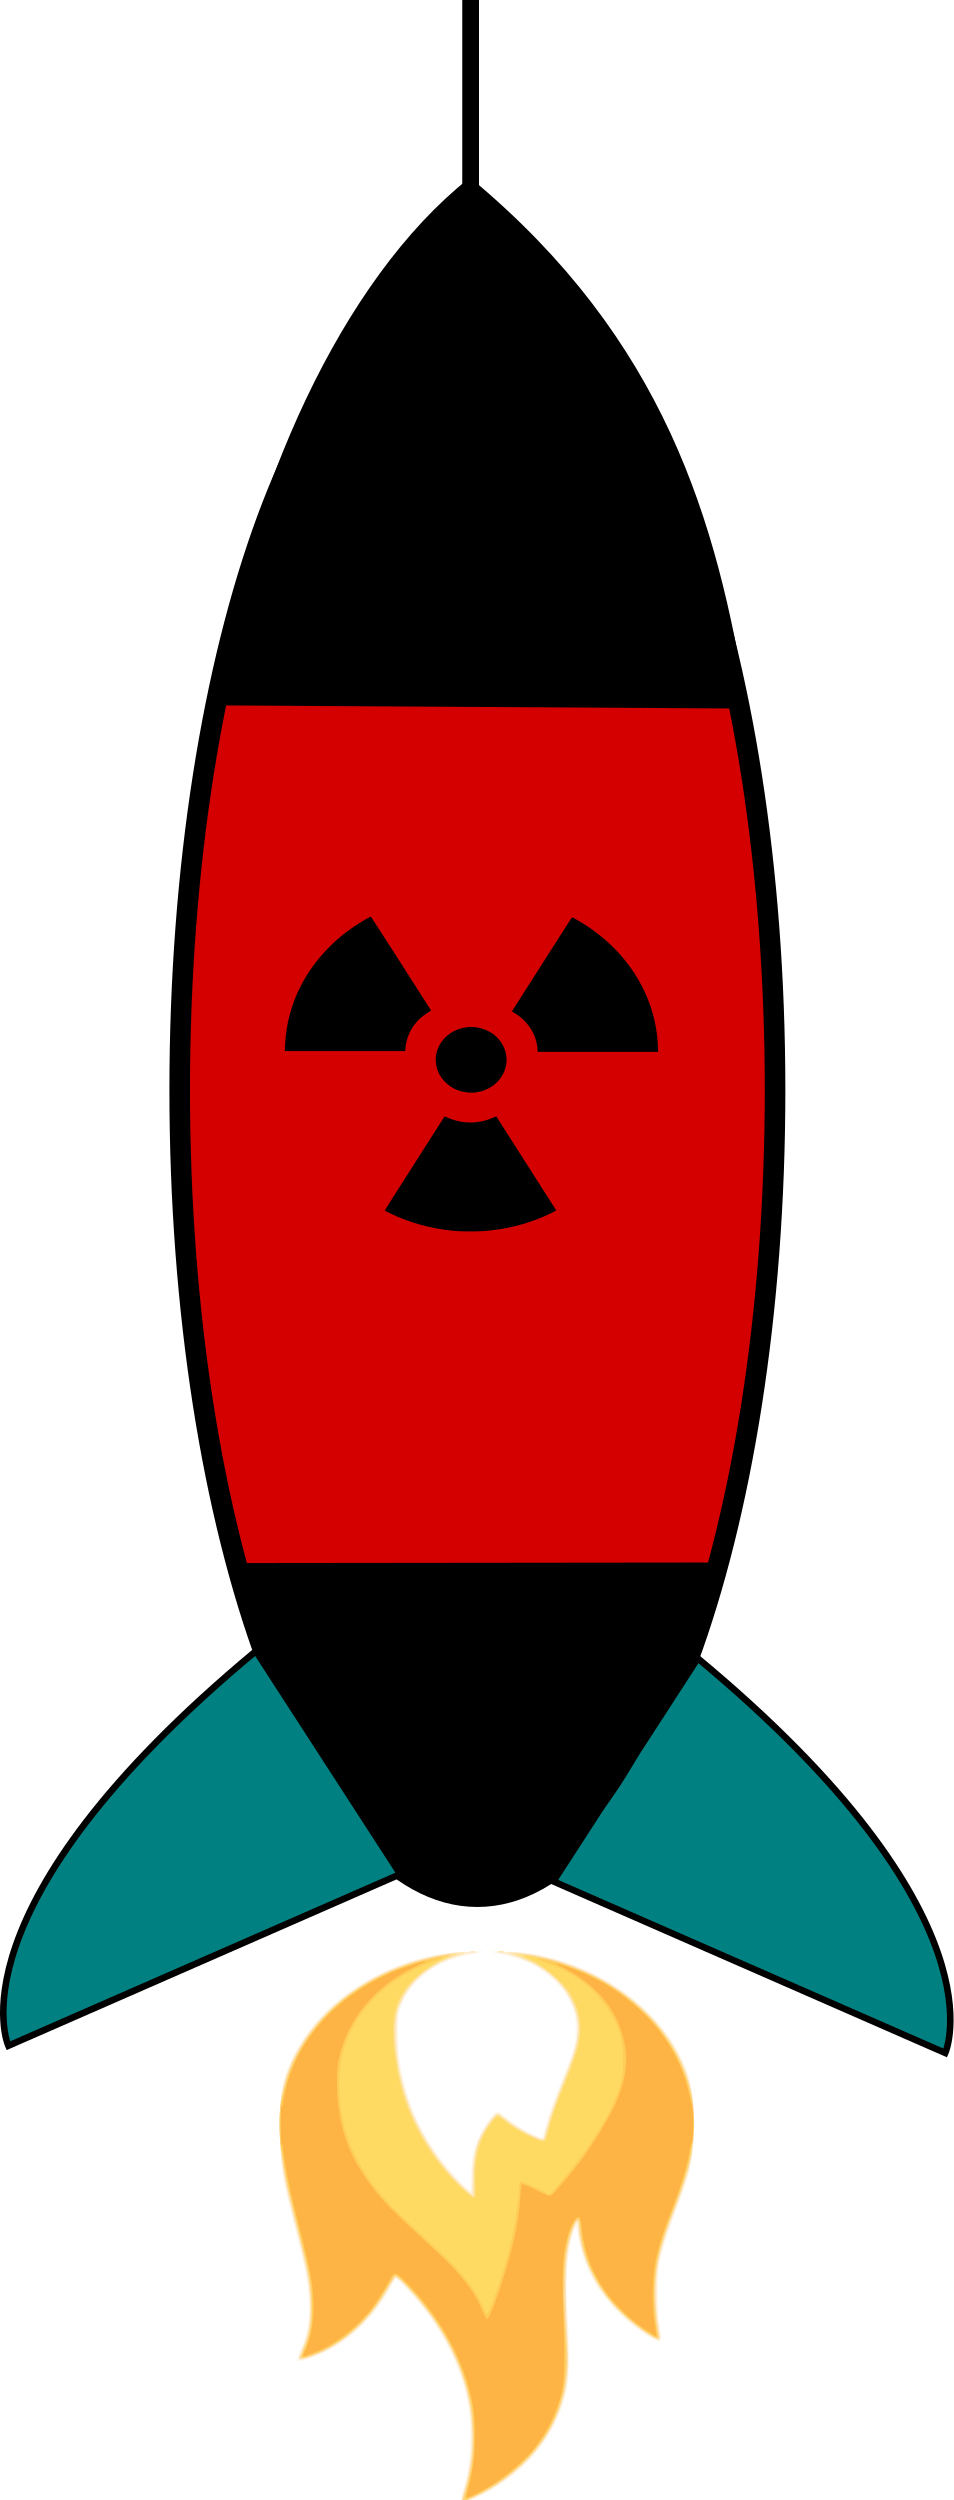
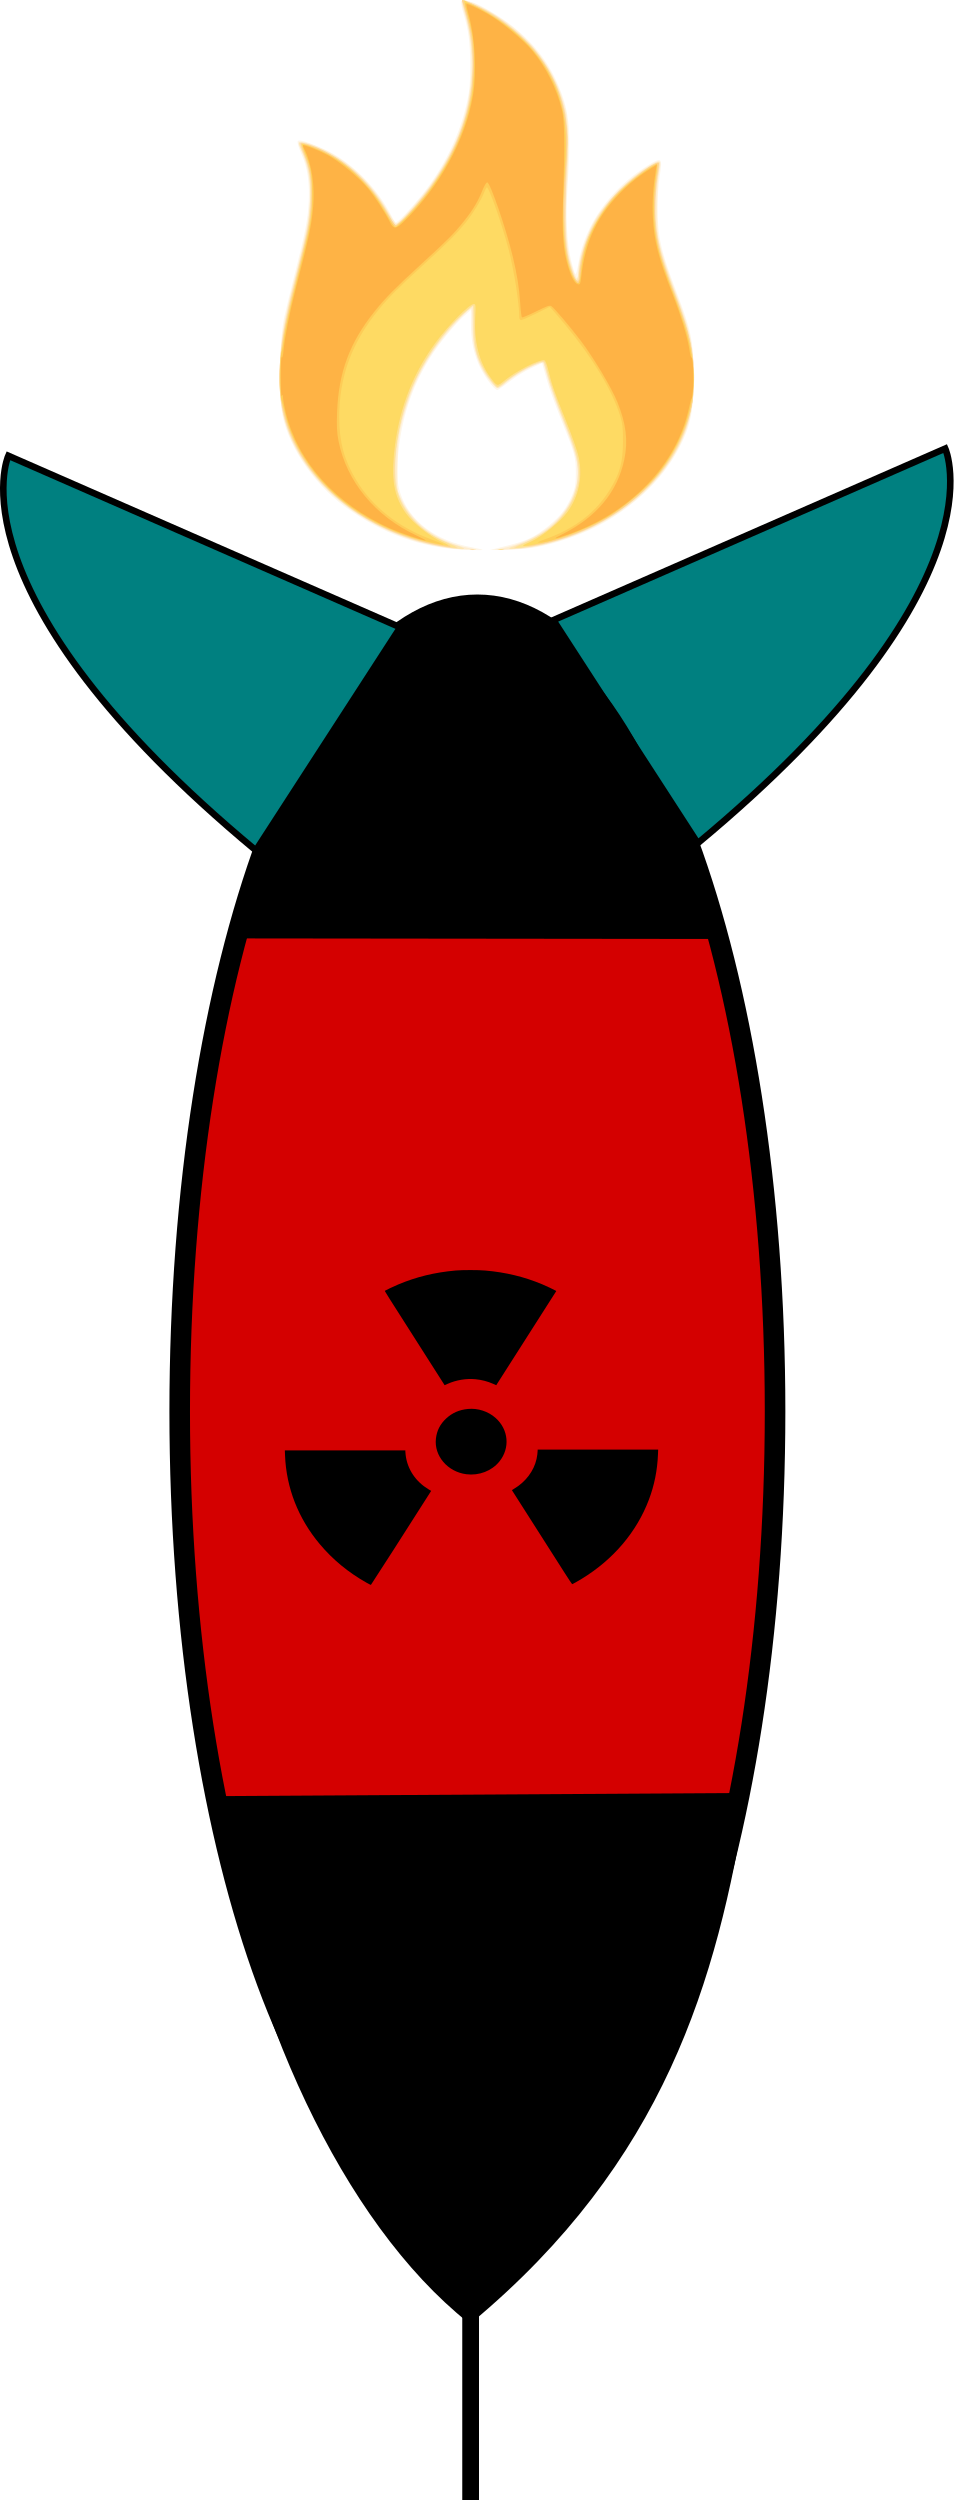
<svg xmlns="http://www.w3.org/2000/svg" viewBox="0 0 38.482 100.886" version="1.1" id="svg8">
  <defs id="defs2" />
  <g id="layer1" transform="translate(-29.47049,-185.0779)">
-     <ellipse style="opacity:1;fill:#d40000;fill-opacity:1;stroke:#000000;stroke-width:0.83;stroke-miterlimit:4;stroke-dasharray:none;stroke-opacity:1" id="path827" cx="48.735" cy="229.066" rx="12.013" ry="32.552" />
-     <path style="fill:#008080;fill-opacity:1;stroke:#000000;stroke-width:0.266;stroke-linecap:butt;stroke-linejoin:miter;stroke-miterlimit:4;stroke-dasharray:none;stroke-opacity:1" d="m 57.626,251.997 c 12.487,10.387 9.99,15.927 9.99,15.927 l -15.817,-6.925 z" id="path835" />
-     <path style="fill:#000000;stroke:#000000;stroke-width:0.21px;stroke-linecap:butt;stroke-linejoin:miter;stroke-opacity:1" d="m 59.505,213.566 -21.278,-0.128 c 1.311,-8.557 5.13,-17.01 10.208,-21.059 7.768,6.471 9.868,13.739 11.071,21.187 z" id="path4614" />
-     <rect style="opacity:1;fill:#000000;fill-opacity:1;stroke:#000000;stroke-width:0.674;stroke-miterlimit:4;stroke-dasharray:none;stroke-opacity:1" id="rect4620" width="0.001" height="6.837" x="48.462" y="185.415" />
-     <path style="fill:#000000;stroke:#000000;stroke-width:0.254px;stroke-linecap:butt;stroke-linejoin:miter;stroke-opacity:1" d="m 39.087,248.282 19.098,-0.022 c -2.079,6.779 -4.9,12.337 -9.506,13.253 -5.58,-1.811 -7.576,-7.532 -9.591,-13.231 z" id="path4636" />
-     <path style="fill:#008080;fill-opacity:1;stroke:#000000;stroke-width:0.266;stroke-linecap:butt;stroke-linejoin:miter;stroke-miterlimit:4;stroke-dasharray:none;stroke-opacity:1" d="m 39.797,251.706 c -12.487,10.387 -9.99,15.927 -9.99,15.927 l 15.817,-6.925 z" id="path835-3" />
-     <g style="fill:#000000;stroke:none" transform="matrix(0.0010848,0,0,-9.8195615e-4,41.20959,234.8963)" id="g12">
+     <ellipse style="opacity:1;fill:#d40000;fill-opacity:1;stroke:#000000;stroke-width:0.83;stroke-miterlimit:4;stroke-dasharray:none;stroke-opacity:1" id="path827" cx="48.735" cy="-242.036" rx="12.013" ry="32.552" transform="scale(1,-1)" />
+     <path style="fill:#008080;fill-opacity:1;stroke:#000000;stroke-width:0.266;stroke-linecap:butt;stroke-linejoin:miter;stroke-miterlimit:4;stroke-dasharray:none;stroke-opacity:1" d="m 57.626,219.106 c 12.487,-10.387 9.99,-15.927 9.99,-15.927 l -15.817,6.925 z" id="path835" />
+     <path style="fill:#000000;stroke:#000000;stroke-width:0.21px;stroke-linecap:butt;stroke-linejoin:miter;stroke-opacity:1" d="m 59.505,257.537 -21.278,0.128 c 1.311,8.557 5.13,17.01 10.208,21.059 7.768,-6.471 9.868,-13.739 11.071,-21.187 z" id="path4614" />
+     <rect style="opacity:1;fill:#000000;fill-opacity:1;stroke:#000000;stroke-width:0.674;stroke-miterlimit:4;stroke-dasharray:none;stroke-opacity:1" id="rect4620" width="0.001" height="6.837" x="48.462" y="-285.688" transform="scale(1,-1)" />
+     <path style="fill:#000000;stroke:#000000;stroke-width:0.254px;stroke-linecap:butt;stroke-linejoin:miter;stroke-opacity:1" d="m 39.087,222.82 19.098,0.022 c -2.079,-6.779 -4.9,-12.337 -9.506,-13.253 -5.58,1.811 -7.576,7.532 -9.591,13.231 z" id="path4636" />
+     <path style="fill:#008080;fill-opacity:1;stroke:#000000;stroke-width:0.266;stroke-linecap:butt;stroke-linejoin:miter;stroke-miterlimit:4;stroke-dasharray:none;stroke-opacity:1" d="M 39.797,219.396 C 27.31,209.009 29.807,203.47 29.807,203.47 l 15.817,6.925 z" id="path835-3" />
+     <g style="fill:#000000;stroke:none" transform="matrix(0.0010848,0,0,9.8195615e-4,41.20959,236.2062)" id="g12">
      <path d="m 2820.573,12979.428 c -686,-427 -1262,-952 -1747,-1591 -800,-1053 -1246,-2313 -1292,-3650 l -7,-200 h 2241 2242 v 45 c 0,25 5,89 11,143 63,583 374,1097 855,1413 l 94,62 -29,51 c -725,1263 -2204,3812 -2213,3813 -7,1 -77,-38 -155,-86 z" id="path4-2" />
      <path d="m 10196.088,12593.467 c -404,-701 -1969,-3412.001 -1973,-3419.001 -2,-4 33,-30 77,-59 430,-280 739,-732 838,-1225 22,-110 41,-269 41,-340 v -45 h 2241.999 2241 l -7,198 c -23,649 -134,1264 -337,1857 -452,1325.001 -1323,2461.001 -2494,3251.001 -171,115 -346.999,224 -361.999,224 -6,0 -125,-199 -266,-442 z" id="path6-6" />
      <path d="m 6524.615,8516.771 c -696.021,-99.408 -1202.312,-755.079 -1130.132,-1461.512 32.996,-329.951 156.734,-597.507 381.523,-829.106 225.82,-230.542 486.699,-357.446 807.385,-391.288 371.211,-40.186 756.859,98.351 1032.174,370.137 483.606,478.005 543.412,1235.199 141.267,1787.232 -283.564,389.173 -760.983,592.219 -1232.216,524.537 z" id="path8-2" style="stroke-width:1.044" />
      <path d="m 5210.539,3977.708 c -1800,-3117 -1726,-2987 -1711,-3001 24,-22 325,-179 494,-258 679,-315 1358,-497 2136,-574 249,-24 844,-24 1098,1 764,73 1449,256 2121,566 144,66 464,233 501,261 l 22,17 -1078,1868 c -593,1028 -1096,1899 -1117,1935 l -38,66 -118,-58 c -204,-100 -422,-163 -654,-188 -339,-37 -716,32 -1032,188 l -116,57 z" id="path10" />
    </g>
-     <g id="g849" transform="translate(35.84668,2.29706)">
+     <g id="g849" transform="matrix(1,0,0,-1,35.84668,468.8055)">
      <path style="fill:#fef6e8;stroke-width:0.048" d="m 14.632,261.569 c 0.572,0.036 1.21,0.181 1.974,0.448 1.022,0.357 1.865,0.834 2.685,1.521 0.923,0.772 1.599,1.679 2.005,2.691 0.237,0.591 0.311,1.117 0.311,2.217 4.07e-4,1.542 -0.063,1.866 -0.68,3.487 -0.418,1.1 -0.591,1.658 -0.69,2.233 -0.102,0.592 -0.099,1.741 0.006,2.427 0.121,0.784 0.094,0.81 -0.466,0.463 -1.512,-0.936 -2.547,-2.386 -2.811,-3.939 -0.103,-0.602 -0.119,-0.599 -0.286,0.059 -0.184,0.727 -0.235,1.761 -0.151,3.055 0.143,2.187 0.084,2.912 -0.322,3.923 -0.397,0.989 -0.979,1.766 -1.86,2.482 -0.518,0.421 -1.43,0.96 -1.721,1.017 -0.099,0.019 -0.219,0.049 -0.267,0.065 -0.145,0.05 -0.159,-0.107 -0.043,-0.49 0.216,-0.716 0.281,-1.208 0.282,-2.134 8.48e-4,-0.736 -0.02,-0.986 -0.119,-1.448 -0.292,-1.362 -0.939,-2.691 -1.868,-3.837 -0.467,-0.576 -0.985,-1.11 -1.033,-1.063 -0.02,0.019 -0.102,0.162 -0.183,0.317 -0.516,0.99 -1.374,1.901 -2.301,2.444 -0.395,0.231 -1.184,0.55 -1.361,0.55 -0.102,0 -0.113,-0.018 -0.09,-0.141 0.014,-0.078 0.088,-0.282 0.165,-0.454 0.219,-0.494 0.31,-1.101 0.276,-1.835 -0.035,-0.746 -0.131,-1.246 -0.583,-3.025 -0.187,-0.735 -0.374,-1.511 -0.417,-1.726 -0.167,-0.841 -0.219,-2.68 -0.103,-3.645 0.16,-1.333 1.229,-2.978 2.571,-3.955 1.489,-1.084 3.097,-1.664 4.803,-1.732 0.413,-0.016 0.75,-0.019 0.75,-0.007 0,0.013 -0.228,0.066 -0.506,0.118 -1.321,0.248 -2.32,0.958 -2.737,1.947 -0.201,0.476 -0.248,0.92 -0.181,1.691 0.133,1.514 0.537,2.771 1.277,3.967 0.341,0.552 1.006,1.374 1.375,1.703 l 0.293,0.26 0.002,-0.57 c 0.003,-0.621 0.088,-1.084 0.292,-1.579 0.189,-0.458 0.637,-1.084 0.775,-1.084 0.029,0 0.247,0.151 0.484,0.336 0.257,0.2 0.611,0.42 0.876,0.543 l 0.444,0.207 0.036,-0.12 c 0.02,-0.066 0.099,-0.344 0.175,-0.619 0.076,-0.274 0.336,-0.987 0.577,-1.584 0.537,-1.329 0.576,-1.472 0.574,-2.126 -0.001,-0.445 -0.022,-0.571 -0.141,-0.868 -0.077,-0.191 -0.229,-0.473 -0.339,-0.627 -0.26,-0.366 -0.901,-0.899 -1.329,-1.105 -0.306,-0.148 -0.529,-0.216 -1.397,-0.43 l -0.263,-0.065 0.369,0.003 c 0.203,0.001 0.594,0.017 0.869,0.034 z" id="path867" />
      <path style="fill:#feedd0;stroke-width:0.048" d="m 14.501,261.569 c 0.232,0.018 0.616,0.074 0.854,0.124 2.788,0.597 5.021,2.321 5.916,4.568 0.335,0.841 0.443,1.993 0.305,3.248 -0.073,0.659 -0.259,1.319 -0.68,2.408 -0.337,0.874 -0.575,1.613 -0.691,2.148 -0.097,0.447 -0.086,2.19 0.017,2.702 0.111,0.55 0.077,0.568 -0.456,0.237 -0.778,-0.483 -1.645,-1.352 -2.103,-2.107 -0.377,-0.623 -0.713,-1.662 -0.713,-2.206 0,-0.103 -0.02,-0.188 -0.045,-0.188 -0.057,0 -0.246,0.541 -0.321,0.923 -0.116,0.584 -0.152,1.674 -0.089,2.701 0.09,1.479 0.077,2.648 -0.035,3.124 -0.384,1.637 -1.4,2.998 -2.928,3.925 -0.636,0.386 -1.198,0.615 -1.27,0.519 -0.018,-0.024 0.02,-0.217 0.085,-0.428 0.208,-0.676 0.304,-1.356 0.303,-2.149 -0.001,-1.725 -0.527,-3.273 -1.652,-4.862 -0.316,-0.447 -1.154,-1.412 -1.331,-1.532 -0.069,-0.047 -0.12,0.013 -0.369,0.445 -0.673,1.168 -1.536,2.002 -2.612,2.525 -0.431,0.209 -0.858,0.344 -0.976,0.306 -0.062,-0.02 -0.052,-0.075 0.059,-0.319 0.313,-0.683 0.433,-1.523 0.341,-2.38 -0.071,-0.659 -0.193,-1.248 -0.526,-2.536 -0.534,-2.064 -0.604,-2.476 -0.67,-3.905 -0.076,-1.669 0.276,-2.87 1.203,-4.101 1.385,-1.839 3.886,-3.115 6.279,-3.203 0.395,-0.015 0.543,-0.01 0.395,0.012 -1.371,0.204 -2.469,0.947 -2.965,2.008 l -0.168,0.359 0.001,0.933 c 0.001,1.042 0.068,1.486 0.369,2.458 0.322,1.04 0.826,1.971 1.555,2.872 0.373,0.461 0.946,1.05 1.056,1.085 0.024,0.008 0.044,-0.266 0.043,-0.608 -0.002,-0.961 0.214,-1.683 0.681,-2.277 0.328,-0.417 0.327,-0.417 0.696,-0.105 0.458,0.387 1.444,0.898 1.495,0.775 0.013,-0.031 0.085,-0.29 0.162,-0.576 0.076,-0.286 0.337,-1.019 0.579,-1.627 0.625,-1.569 0.72,-1.984 0.603,-2.63 -0.217,-1.193 -1.272,-2.183 -2.738,-2.569 -0.188,-0.05 -0.413,-0.098 -0.5,-0.107 -0.278,-0.03 0.406,-0.019 0.842,0.014 z" id="path865" />
      <path style="fill:#fee7b3;stroke-width:0.048" d="m 13.961,261.555 c -0.065,0.01 -0.172,0.01 -0.237,0 -0.065,-0.01 -0.012,-0.019 0.118,-0.019 0.13,0 0.184,0.008 0.118,0.019 z m -1.159,9e-5 c -0.065,0.01 -0.16,0.01 -0.211,-8.8e-4 -0.05,-0.011 0.003,-0.019 0.119,-0.019 0.116,4.8e-4 0.157,0.009 0.092,0.02 z m 2.233,0.102 c 1.56,0.27 2.978,0.913 4.154,1.882 1.937,1.598 2.701,3.535 2.366,6.003 -0.092,0.68 -0.26,1.246 -0.762,2.567 -0.203,0.535 -0.427,1.199 -0.498,1.475 -0.263,1.031 -0.297,2.05 -0.105,3.121 0.044,0.247 0.067,0.461 0.049,0.475 -0.105,0.086 -1.039,-0.549 -1.56,-1.06 -1.013,-0.993 -1.55,-2.067 -1.706,-3.412 -0.019,-0.161 -0.055,-0.283 -0.081,-0.269 -0.077,0.039 -0.261,0.578 -0.346,1.018 -0.126,0.647 -0.149,2.193 -0.052,3.438 0.066,0.839 0.072,1.194 0.029,1.627 -0.122,1.236 -0.519,2.208 -1.299,3.176 -0.36,0.447 -1.258,1.204 -1.805,1.521 -0.386,0.224 -1.104,0.539 -1.147,0.503 -0.012,-0.01 0.039,-0.233 0.114,-0.496 0.432,-1.517 0.387,-3.15 -0.127,-4.62 -0.445,-1.272 -1.262,-2.563 -2.293,-3.622 -0.228,-0.234 -0.37,-0.346 -0.403,-0.319 -0.028,0.023 -0.139,0.205 -0.246,0.405 -0.514,0.956 -1.26,1.764 -2.135,2.314 -0.433,0.272 -1.04,0.536 -1.321,0.574 -0.226,0.03 -0.225,0.065 -0.003,-0.445 0.237,-0.541 0.311,-1.036 0.279,-1.864 -0.031,-0.829 -0.118,-1.303 -0.515,-2.834 -0.417,-1.606 -0.571,-2.352 -0.655,-3.172 -0.193,-1.886 0.02,-3.041 0.799,-4.321 0.979,-1.608 2.701,-2.852 4.773,-3.446 0.72,-0.206 1.963,-0.393 1.797,-0.27 -0.028,0.021 -0.209,0.087 -0.404,0.148 -1.014,0.316 -1.836,1.04 -2.181,1.92 -0.394,1.005 -0.096,3.136 0.661,4.738 0.497,1.05 1.364,2.216 2.068,2.78 l 0.23,0.184 8.53e-4,-0.727 c 9.32e-4,-0.792 0.087,-1.204 0.366,-1.751 0.171,-0.336 0.539,-0.82 0.623,-0.82 0.035,0 0.181,0.099 0.324,0.221 0.144,0.121 0.403,0.305 0.577,0.408 0.356,0.211 0.902,0.443 0.95,0.404 0.017,-0.014 0.099,-0.281 0.183,-0.593 0.083,-0.312 0.355,-1.073 0.603,-1.691 0.513,-1.276 0.607,-1.62 0.607,-2.214 0,-1.229 -0.968,-2.386 -2.391,-2.858 -0.176,-0.059 -0.343,-0.124 -0.37,-0.146 -0.082,-0.065 0.324,-0.041 0.848,0.05 z" id="path863" />
      <path style="fill:#fedba9;stroke-width:0.048" d="m 13.935,261.554 c -0.051,0.011 -0.134,0.011 -0.184,0 -0.051,-0.011 -0.009,-0.02 0.092,-0.02 0.101,0 0.143,0.009 0.092,0.02 z m -1.185,-0.001 c -0.036,0.012 -0.095,0.012 -0.132,0 -0.036,-0.012 -0.007,-0.022 0.066,-0.022 0.072,0 0.102,0.01 0.066,0.022 z m 2.33,0.129 c 3.367,0.587 6.054,2.995 6.476,5.802 0.207,1.381 0.017,2.567 -0.71,4.433 -0.658,1.687 -0.82,2.467 -0.77,3.71 0.018,0.442 0.065,0.959 0.106,1.15 0.04,0.191 0.055,0.364 0.031,0.384 -0.117,0.103 -1.274,-0.759 -1.816,-1.354 -0.795,-0.873 -1.391,-2.208 -1.395,-3.131 -5.6e-4,-0.107 -0.023,-0.224 -0.05,-0.26 -0.065,-0.085 -0.179,0.137 -0.317,0.619 -0.19,0.666 -0.229,1.247 -0.182,2.718 0.07,2.222 0.058,3.09 -0.049,3.54 -0.216,0.905 -0.683,1.818 -1.281,2.506 -0.393,0.451 -1.145,1.073 -1.677,1.385 -0.398,0.234 -1.13,0.571 -1.169,0.539 -0.01,-0.008 0.029,-0.169 0.086,-0.356 0.745,-2.428 0.279,-4.894 -1.355,-7.167 -0.506,-0.704 -1.302,-1.571 -1.443,-1.571 -0.025,0 -0.072,0.064 -0.104,0.141 -0.131,0.313 -0.633,1.079 -0.946,1.443 -0.609,0.71 -1.475,1.329 -2.28,1.63 -0.362,0.135 -0.501,0.157 -0.501,0.079 0,-0.026 0.068,-0.217 0.152,-0.423 0.225,-0.556 0.292,-0.948 0.286,-1.677 -0.005,-0.71 -0.084,-1.214 -0.36,-2.322 -0.098,-0.394 -0.283,-1.136 -0.412,-1.649 -0.64,-2.559 -0.663,-4.168 -0.079,-5.616 0.822,-2.04 2.808,-3.678 5.287,-4.361 0.542,-0.149 1.159,-0.265 1.407,-0.262 0.143,10e-4 0.099,0.029 -0.306,0.192 -0.833,0.335 -1.435,0.834 -1.814,1.504 -0.282,0.499 -0.344,0.773 -0.338,1.492 0.017,2.067 0.798,4.104 2.18,5.685 0.335,0.383 0.945,0.949 0.986,0.915 0.014,-0.012 0.031,-0.379 0.037,-0.815 0.012,-0.878 0.089,-1.219 0.402,-1.77 0.198,-0.349 0.463,-0.694 0.533,-0.694 0.029,0 0.225,0.132 0.435,0.293 0.404,0.309 1.17,0.718 1.357,0.724 0.081,0.002 0.121,-0.032 0.148,-0.127 0.021,-0.072 0.103,-0.364 0.182,-0.65 0.08,-0.286 0.342,-1.009 0.583,-1.606 0.241,-0.597 0.475,-1.259 0.519,-1.471 0.157,-0.744 0.074,-1.31 -0.28,-1.915 -0.418,-0.715 -1.028,-1.223 -1.877,-1.564 -0.459,-0.185 -0.467,-0.19 -0.263,-0.188 0.116,10e-4 0.376,0.031 0.579,0.066 z" id="path861" />
      <path style="fill:#fee48e;stroke-width:0.048" d="m 13.908,261.553 c -0.036,0.012 -0.095,0.012 -0.132,0 -0.036,-0.012 -0.007,-0.022 0.066,-0.022 0.072,0 0.102,0.01 0.066,0.022 z m 1.18,0.148 c 1.477,0.256 3.039,0.971 4.134,1.892 1.138,0.958 1.907,2.157 2.261,3.529 0.099,0.384 0.118,0.592 0.119,1.324 0.001,1.204 -0.126,1.776 -0.763,3.428 -0.645,1.675 -0.794,2.328 -0.792,3.472 6.98e-4,0.42 0.037,0.952 0.083,1.237 0.045,0.274 0.082,0.514 0.083,0.532 0.003,0.231 -1.228,-0.677 -1.839,-1.356 -0.402,-0.447 -0.901,-1.275 -1.084,-1.801 -0.147,-0.423 -0.288,-1.104 -0.288,-1.399 -5.47e-4,-0.325 -0.145,-0.225 -0.308,0.215 -0.3,0.807 -0.379,2.087 -0.244,3.975 0.078,1.094 0.084,1.408 0.032,1.869 -0.176,1.589 -0.873,2.851 -2.162,3.913 -0.54,0.445 -1.231,0.869 -1.809,1.111 -0.232,0.097 -0.258,0.1 -0.224,0.03 0.066,-0.141 0.234,-0.761 0.328,-1.208 0.142,-0.68 0.128,-2.089 -0.027,-2.812 -0.301,-1.403 -0.935,-2.709 -1.878,-3.874 -0.488,-0.602 -1.016,-1.147 -1.112,-1.147 -0.036,0 -0.206,0.241 -0.376,0.535 -0.663,1.142 -1.54,1.989 -2.579,2.491 -0.324,0.157 -0.82,0.317 -0.865,0.281 -0.021,-0.017 0.032,-0.197 0.116,-0.399 0.248,-0.592 0.332,-1.13 0.297,-1.887 -0.034,-0.729 -0.104,-1.143 -0.378,-2.239 -0.563,-2.25 -0.662,-2.684 -0.757,-3.296 -0.142,-0.923 -0.184,-1.752 -0.115,-2.285 0.352,-2.752 2.381,-4.929 5.483,-5.884 0.475,-0.146 1.562,-0.36 1.614,-0.318 0.013,0.011 -0.163,0.1 -0.392,0.198 -1.271,0.545 -2.004,1.459 -2.102,2.622 -0.064,0.761 0.176,2.264 0.512,3.195 0.355,0.987 0.968,2.028 1.661,2.823 0.306,0.351 0.946,0.952 1.014,0.952 0.019,1e-5 0.035,-0.347 0.035,-0.77 8.58e-4,-0.861 0.087,-1.259 0.394,-1.821 0.185,-0.338 0.474,-0.707 0.554,-0.707 0.03,-4e-5 0.184,0.108 0.342,0.241 0.428,0.358 1.34,0.835 1.501,0.784 0.039,-0.012 0.086,-0.097 0.105,-0.187 0.096,-0.465 0.399,-1.355 0.767,-2.251 0.587,-1.427 0.692,-2.052 0.468,-2.776 -0.284,-0.916 -1.004,-1.649 -2.066,-2.106 -0.224,-0.097 -0.408,-0.184 -0.408,-0.195 0,-0.034 0.169,-0.016 0.666,0.07 z" id="path859" />
      <path style="fill:#fed18e;stroke-width:0.048" d="m 11.499,261.839 c -0.496,0.214 -1.212,0.775 -1.491,1.168 -0.452,0.635 -0.585,1.263 -0.493,2.315 0.154,1.743 0.705,3.24 1.683,4.576 0.508,0.693 1.366,1.563 1.541,1.563 0.092,0 0.096,-0.035 0.066,-0.577 -0.05,-0.917 0.162,-1.764 0.591,-2.353 0.3,-0.413 0.284,-0.409 0.616,-0.136 0.445,0.367 1.407,0.852 1.58,0.797 0.048,-0.015 0.11,-0.167 0.167,-0.408 0.134,-0.57 0.259,-0.928 0.719,-2.06 0.229,-0.564 0.455,-1.208 0.502,-1.432 0.168,-0.796 0.016,-1.564 -0.438,-2.208 -0.27,-0.384 -1.054,-1.025 -1.476,-1.208 -0.181,-0.079 -0.329,-0.154 -0.329,-0.168 0,-0.065 0.665,0.036 1.182,0.179 2.833,0.781 4.92,2.745 5.563,5.233 0.099,0.384 0.118,0.592 0.119,1.324 0.001,1.204 -0.126,1.776 -0.763,3.428 -0.645,1.675 -0.794,2.328 -0.792,3.472 6.98e-4,0.42 0.037,0.952 0.083,1.237 0.045,0.274 0.082,0.514 0.083,0.532 0.003,0.231 -1.228,-0.677 -1.839,-1.356 -0.402,-0.447 -0.901,-1.275 -1.084,-1.801 -0.147,-0.423 -0.288,-1.104 -0.288,-1.399 -5.47e-4,-0.325 -0.145,-0.225 -0.308,0.215 -0.3,0.807 -0.379,2.087 -0.244,3.975 0.078,1.094 0.084,1.408 0.032,1.869 -0.176,1.589 -0.873,2.851 -2.162,3.913 -0.54,0.445 -1.231,0.869 -1.809,1.111 -0.232,0.097 -0.258,0.1 -0.224,0.03 0.066,-0.141 0.234,-0.761 0.328,-1.208 0.142,-0.68 0.128,-2.089 -0.027,-2.812 -0.301,-1.403 -0.935,-2.709 -1.878,-3.874 -0.488,-0.602 -1.016,-1.147 -1.112,-1.147 -0.036,0 -0.206,0.241 -0.376,0.535 -0.663,1.142 -1.54,1.989 -2.579,2.491 -0.324,0.157 -0.82,0.317 -0.865,0.281 -0.021,-0.017 0.032,-0.197 0.116,-0.399 0.248,-0.592 0.332,-1.13 0.297,-1.887 -0.034,-0.729 -0.104,-1.143 -0.378,-2.239 -0.563,-2.25 -0.662,-2.684 -0.757,-3.296 -0.253,-1.651 -0.183,-2.646 0.27,-3.816 0.664,-1.715 2.211,-3.212 4.147,-4.014 0.551,-0.228 1.242,-0.442 1.752,-0.543 0.691,-0.136 0.761,-0.111 0.276,0.098 z" id="path857" />
      <path style="fill:#feda63;stroke-width:0.048" d="m 15.534,261.829 c 2.566,0.568 4.767,2.298 5.628,4.424 0.364,0.898 0.518,1.865 0.43,2.699 -0.097,0.919 -0.258,1.517 -0.782,2.897 -0.637,1.676 -0.752,2.143 -0.792,3.214 -0.026,0.682 0.005,1.136 0.122,1.833 0.021,0.122 0.014,0.206 -0.016,0.206 -0.109,0 -0.958,-0.61 -1.301,-0.936 -1.054,-0.998 -1.654,-2.159 -1.752,-3.389 -0.018,-0.219 -0.053,-0.424 -0.078,-0.456 -0.131,-0.163 -0.424,0.541 -0.55,1.322 -0.107,0.661 -0.116,2.212 -0.021,3.304 0.178,2.032 -0.176,3.367 -1.248,4.703 -0.549,0.684 -1.515,1.424 -2.371,1.816 -0.196,0.09 -0.364,0.179 -0.374,0.198 -0.01,0.019 -0.037,0.035 -0.061,0.035 -0.024,0 -0.01,-0.103 0.03,-0.228 0.606,-1.869 0.451,-3.935 -0.434,-5.782 -0.26,-0.543 -0.843,-1.462 -1.231,-1.941 -0.45,-0.556 -1.052,-1.162 -1.154,-1.162 -0.055,0 -0.138,0.104 -0.236,0.293 -0.528,1.026 -1.354,1.941 -2.239,2.482 -0.358,0.219 -1.246,0.598 -1.299,0.554 -0.016,-0.013 0.031,-0.16 0.103,-0.326 0.25,-0.571 0.315,-0.928 0.313,-1.723 -0.001,-0.878 -0.072,-1.279 -0.563,-3.211 -0.357,-1.403 -0.53,-2.191 -0.588,-2.669 -0.019,-0.155 -0.056,-0.355 -0.084,-0.445 -0.069,-0.227 -0.069,-1.717 -1.579e-4,-1.971 0.031,-0.115 0.108,-0.404 0.17,-0.643 0.156,-0.597 0.37,-1.082 0.738,-1.671 1.066,-1.706 2.964,-2.966 5.199,-3.451 0.694,-0.151 0.789,-0.135 0.35,0.056 -0.442,0.193 -1.177,0.778 -1.438,1.146 -0.452,0.635 -0.585,1.263 -0.493,2.315 0.154,1.743 0.705,3.24 1.683,4.576 0.508,0.693 1.366,1.563 1.541,1.563 0.092,0 0.096,-0.035 0.066,-0.577 -0.05,-0.917 0.162,-1.764 0.591,-2.353 0.3,-0.413 0.284,-0.409 0.616,-0.136 0.445,0.367 1.407,0.852 1.58,0.797 0.048,-0.015 0.11,-0.167 0.167,-0.408 0.134,-0.57 0.259,-0.928 0.719,-2.06 0.229,-0.564 0.455,-1.208 0.502,-1.432 0.168,-0.796 0.016,-1.564 -0.438,-2.208 -0.27,-0.384 -1.054,-1.025 -1.476,-1.208 -0.181,-0.079 -0.329,-0.151 -0.329,-0.162 0,-0.043 0.268,-0.006 0.797,0.111 z" id="path855" />
      <path style="fill:#fecc57;stroke-width:0.048" d="m 11.51,261.769 c -0.016,0.013 -0.253,0.107 -0.528,0.209 -1.296,0.481 -2.336,1.309 -2.982,2.373 -0.486,0.8 -0.686,1.541 -0.686,2.538 0,1.629 0.499,3 1.571,4.317 0.433,0.532 0.777,0.876 1.886,1.891 0.95,0.869 1.291,1.211 1.657,1.663 0.278,0.344 0.62,0.903 0.73,1.193 0.036,0.096 0.085,0.191 0.108,0.212 0.073,0.065 0.627,-1.514 0.89,-2.533 0.216,-0.839 0.424,-2.172 0.424,-2.718 0,-0.06 0.031,-0.102 0.077,-0.102 0.042,0 0.318,0.12 0.612,0.267 l 0.536,0.267 0.099,-0.104 c 0.054,-0.057 0.293,-0.338 0.529,-0.623 1.104,-1.331 1.878,-2.609 2.208,-3.647 0.106,-0.332 0.124,-0.492 0.122,-1.063 -0.003,-0.824 -0.113,-1.245 -0.496,-1.888 -0.564,-0.946 -1.413,-1.609 -2.616,-2.042 -0.316,-0.114 -0.378,-0.149 -0.263,-0.149 0.448,-0.002 1.884,0.535 2.705,1.011 0.592,0.344 1.529,1.115 1.946,1.604 1.104,1.292 1.706,3.026 1.553,4.474 -0.097,0.92 -0.286,1.615 -0.829,3.043 -0.618,1.624 -0.759,2.253 -0.76,3.372 -1.73e-4,0.403 0.036,0.95 0.08,1.232 0.044,0.279 0.069,0.517 0.054,0.529 -0.043,0.035 -0.599,-0.333 -1.004,-0.666 -1.224,-1.005 -1.933,-2.275 -2.067,-3.706 -0.046,-0.494 -0.117,-0.541 -0.305,-0.204 -0.353,0.636 -0.496,2.007 -0.386,3.695 0.106,1.63 0.092,2.488 -0.051,3.091 -0.304,1.284 -0.958,2.313 -2.034,3.203 -0.635,0.525 -1.787,1.188 -1.901,1.094 -0.013,-0.011 0.035,-0.222 0.107,-0.47 0.072,-0.248 0.16,-0.627 0.197,-0.842 0.095,-0.555 0.08,-1.933 -0.028,-2.489 -0.292,-1.515 -1.018,-2.984 -2.117,-4.28 -0.395,-0.466 -0.902,-0.976 -0.971,-0.976 -0.027,0 -0.193,0.248 -0.369,0.552 -0.372,0.641 -0.532,0.859 -0.979,1.338 -0.549,0.587 -1.218,1.046 -1.932,1.324 -0.503,0.196 -0.526,0.186 -0.376,-0.169 0.247,-0.585 0.302,-0.894 0.305,-1.699 0.003,-0.906 -0.052,-1.228 -0.526,-3.098 -0.385,-1.518 -0.574,-2.372 -0.629,-2.847 -0.021,-0.179 -0.059,-0.372 -0.084,-0.428 -0.064,-0.143 -0.062,-1.757 0.003,-1.928 0.029,-0.077 0.092,-0.314 0.139,-0.527 0.31,-1.398 1.34,-2.864 2.671,-3.801 0.853,-0.601 1.816,-1.056 2.795,-1.321 0.498,-0.135 0.979,-0.224 0.913,-0.17 z" id="path853" />
      <path style="fill:#feb345;stroke-width:0.048" d="m 10.436,262.116 c -1.669,0.777 -2.824,2.175 -3.151,3.813 -0.067,0.335 -0.08,0.602 -0.058,1.172 0.062,1.603 0.508,2.801 1.511,4.057 0.435,0.545 0.832,0.947 1.86,1.888 1.107,1.012 1.351,1.258 1.756,1.766 0.36,0.452 0.564,0.795 0.749,1.261 0.064,0.161 0.147,0.293 0.184,0.293 0.117,0 0.749,-1.835 1.024,-2.972 0.176,-0.727 0.271,-1.318 0.305,-1.9 0.018,-0.305 0.051,-0.564 0.073,-0.576 0.022,-0.011 0.28,0.098 0.573,0.244 0.452,0.225 0.545,0.256 0.615,0.209 0.119,-0.082 0.734,-0.805 1.175,-1.384 0.519,-0.681 1.257,-1.917 1.49,-2.496 0.35,-0.869 0.432,-1.553 0.275,-2.305 -0.274,-1.313 -1.128,-2.337 -2.531,-3.033 -0.388,-0.192 -0.305,-0.192 0.251,10e-4 2.53,0.879 4.402,2.832 4.886,5.096 0.054,0.252 0.104,0.429 0.111,0.393 0.007,-0.036 0.029,0.111 0.05,0.325 0.041,0.426 0.003,1.399 -0.052,1.327 -0.019,-0.025 -0.062,0.138 -0.096,0.362 -0.074,0.485 -0.332,1.33 -0.669,2.195 -0.583,1.496 -0.754,2.17 -0.8,3.146 -0.027,0.582 0.015,1.213 0.125,1.877 l 0.034,0.206 -0.206,-0.128 c -0.436,-0.27 -0.813,-0.562 -1.141,-0.883 -1.046,-1.023 -1.545,-2.062 -1.702,-3.537 -0.025,-0.24 -0.047,-0.293 -0.116,-0.282 -0.134,0.021 -0.268,0.252 -0.405,0.699 -0.209,0.68 -0.259,1.356 -0.209,2.827 0.073,2.139 0.06,3.067 -0.048,3.516 -0.209,0.865 -0.638,1.72 -1.205,2.402 -0.355,0.427 -1.27,1.181 -1.777,1.465 -0.485,0.271 -0.832,0.431 -0.869,0.401 -0.015,-0.013 0.022,-0.194 0.082,-0.403 0.266,-0.924 0.342,-2.319 0.178,-3.287 -0.303,-1.793 -1.341,-3.682 -2.802,-5.101 -0.305,-0.296 -0.405,-0.296 -0.551,0 -0.192,0.389 -0.602,1.018 -0.893,1.368 -0.359,0.432 -1.123,1.063 -1.607,1.327 -0.341,0.185 -0.963,0.432 -1.005,0.398 -0.009,-0.007 0.021,-0.087 0.067,-0.178 0.283,-0.559 0.42,-1.474 0.344,-2.299 -0.073,-0.792 -0.15,-1.153 -0.709,-3.333 -0.241,-0.94 -0.435,-1.916 -0.482,-2.423 -0.024,-0.259 -0.051,-0.37 -0.077,-0.315 -0.022,0.047 -0.041,-0.305 -0.041,-0.782 0,-0.522 0.018,-0.833 0.045,-0.781 0.036,0.069 0.046,0.053 0.049,-0.08 0.002,-0.092 0.052,-0.36 0.11,-0.597 0.495,-2.004 2.006,-3.681 4.211,-4.674 0.394,-0.177 1.304,-0.486 1.433,-0.486 0.037,10e-6 -0.127,0.09 -0.364,0.201 z" id="path851" />
    </g>
  </g>
</svg>
